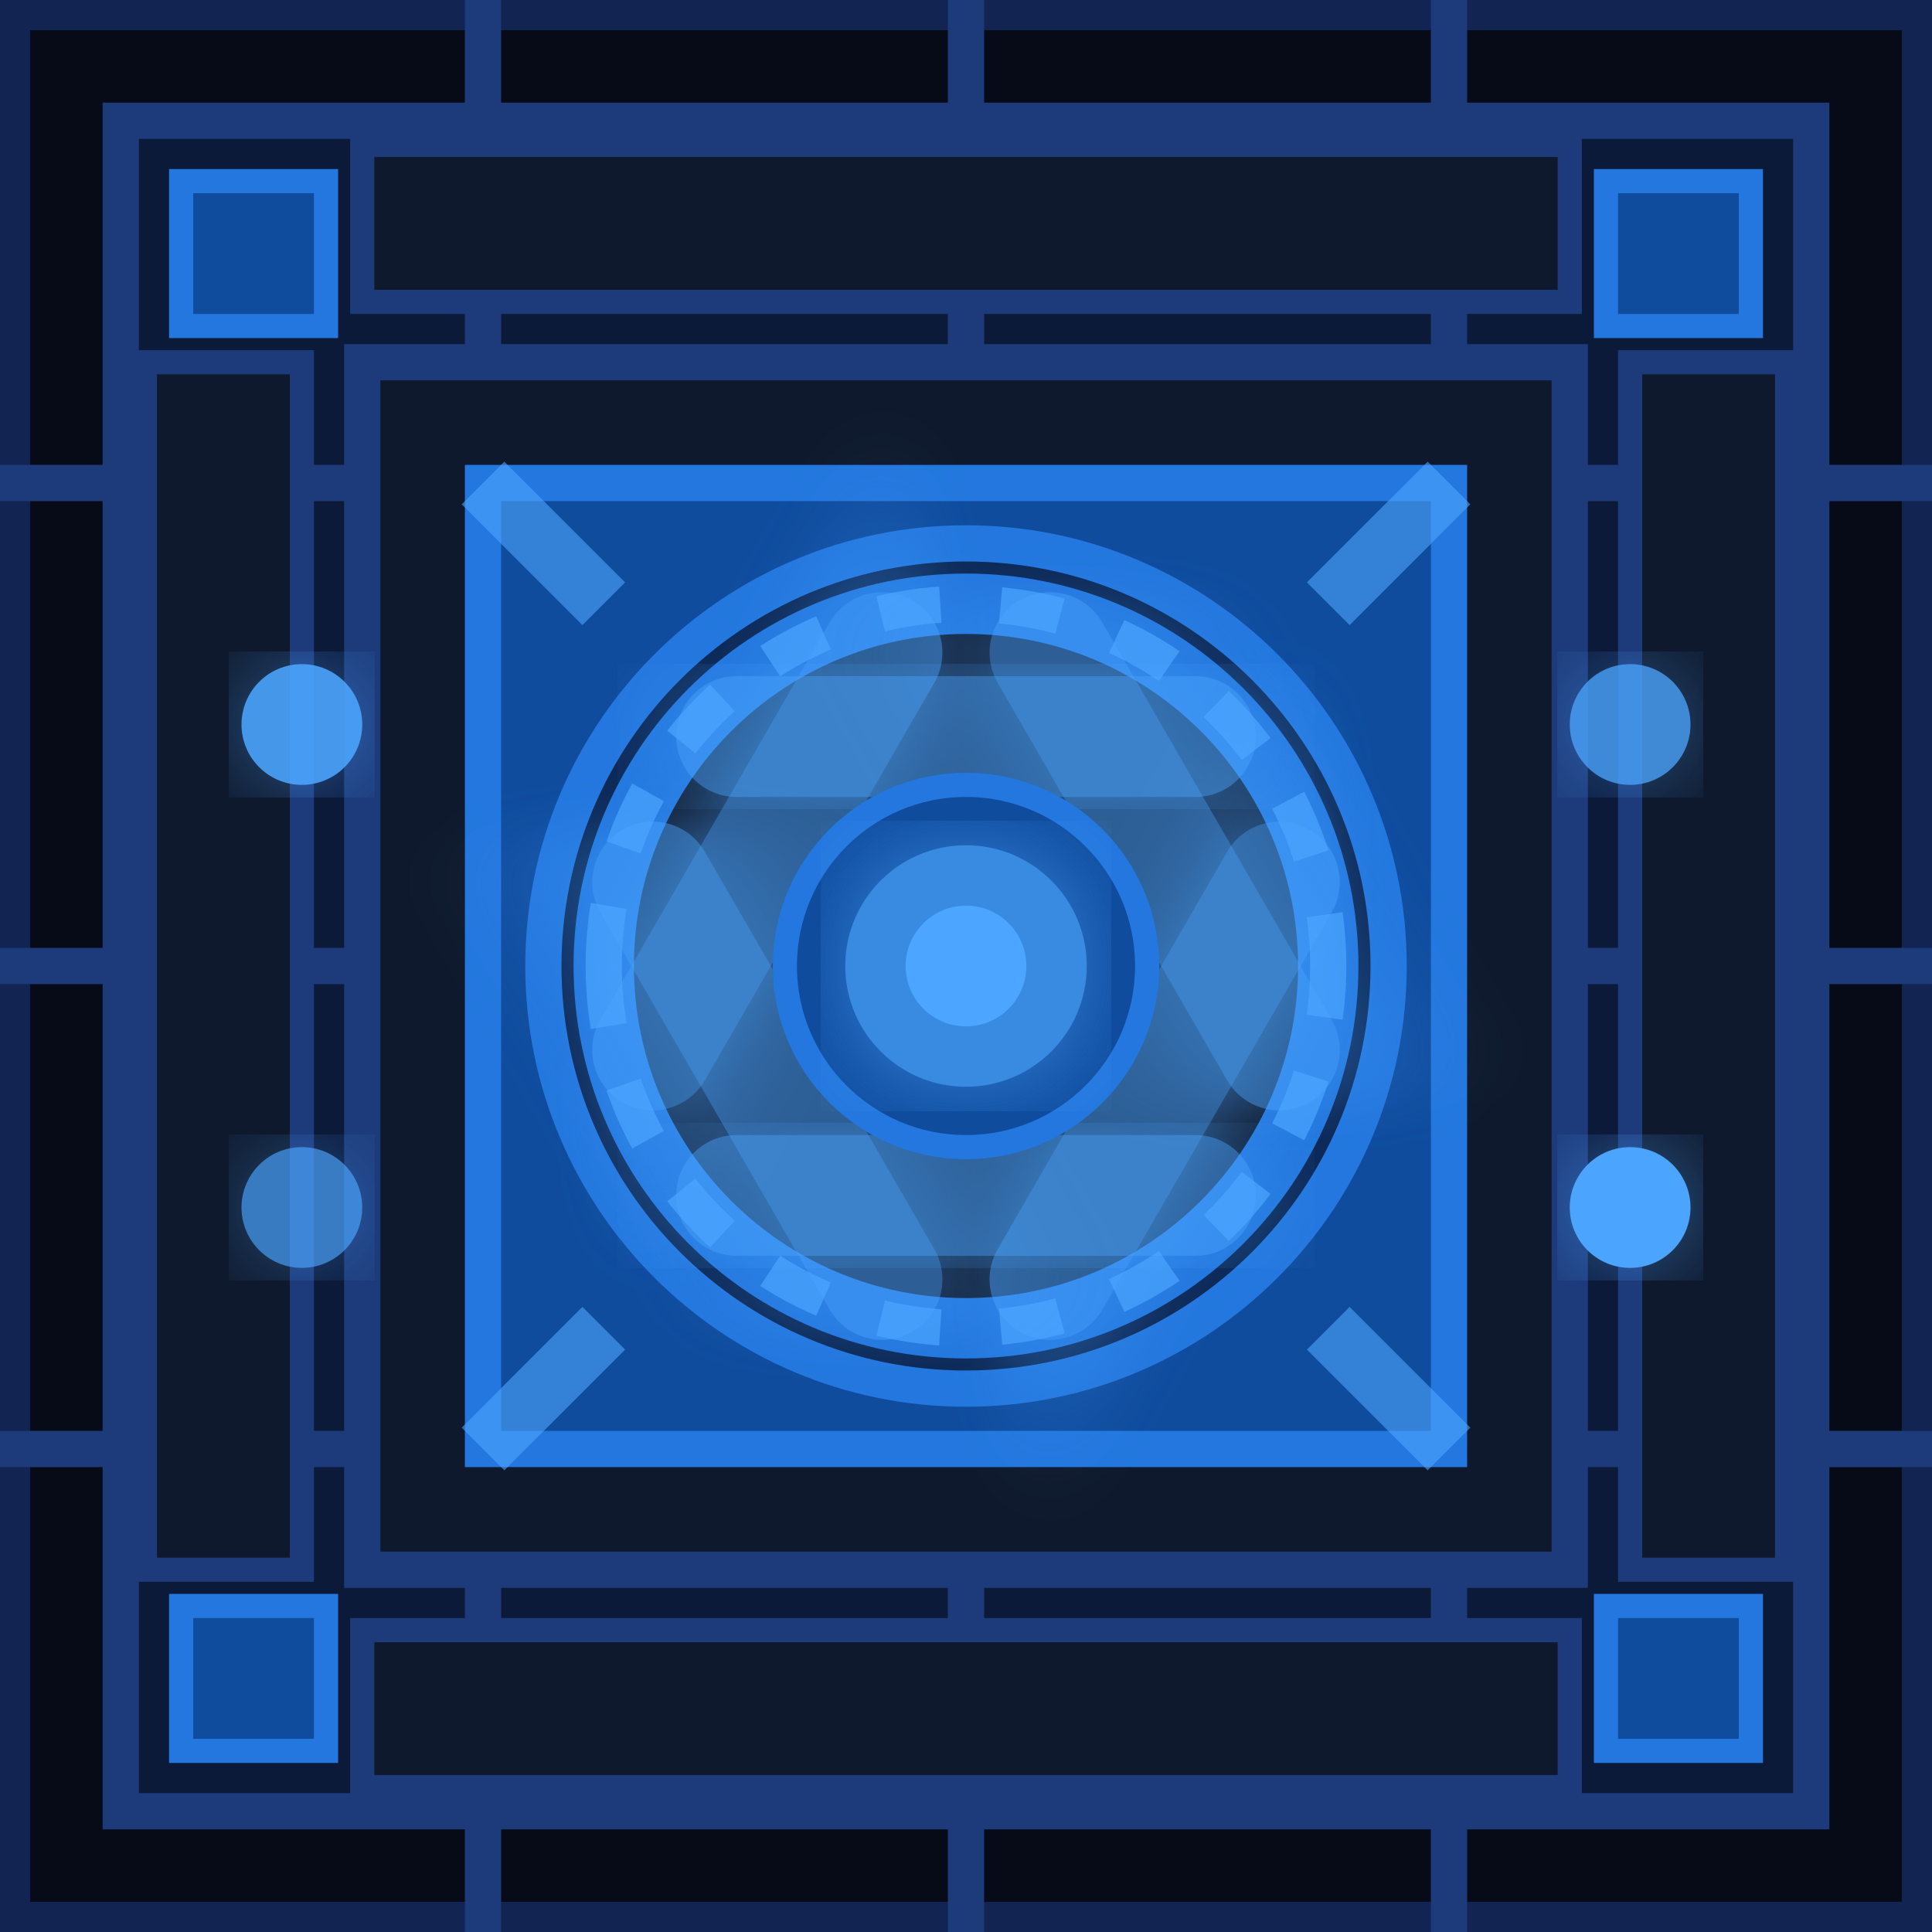
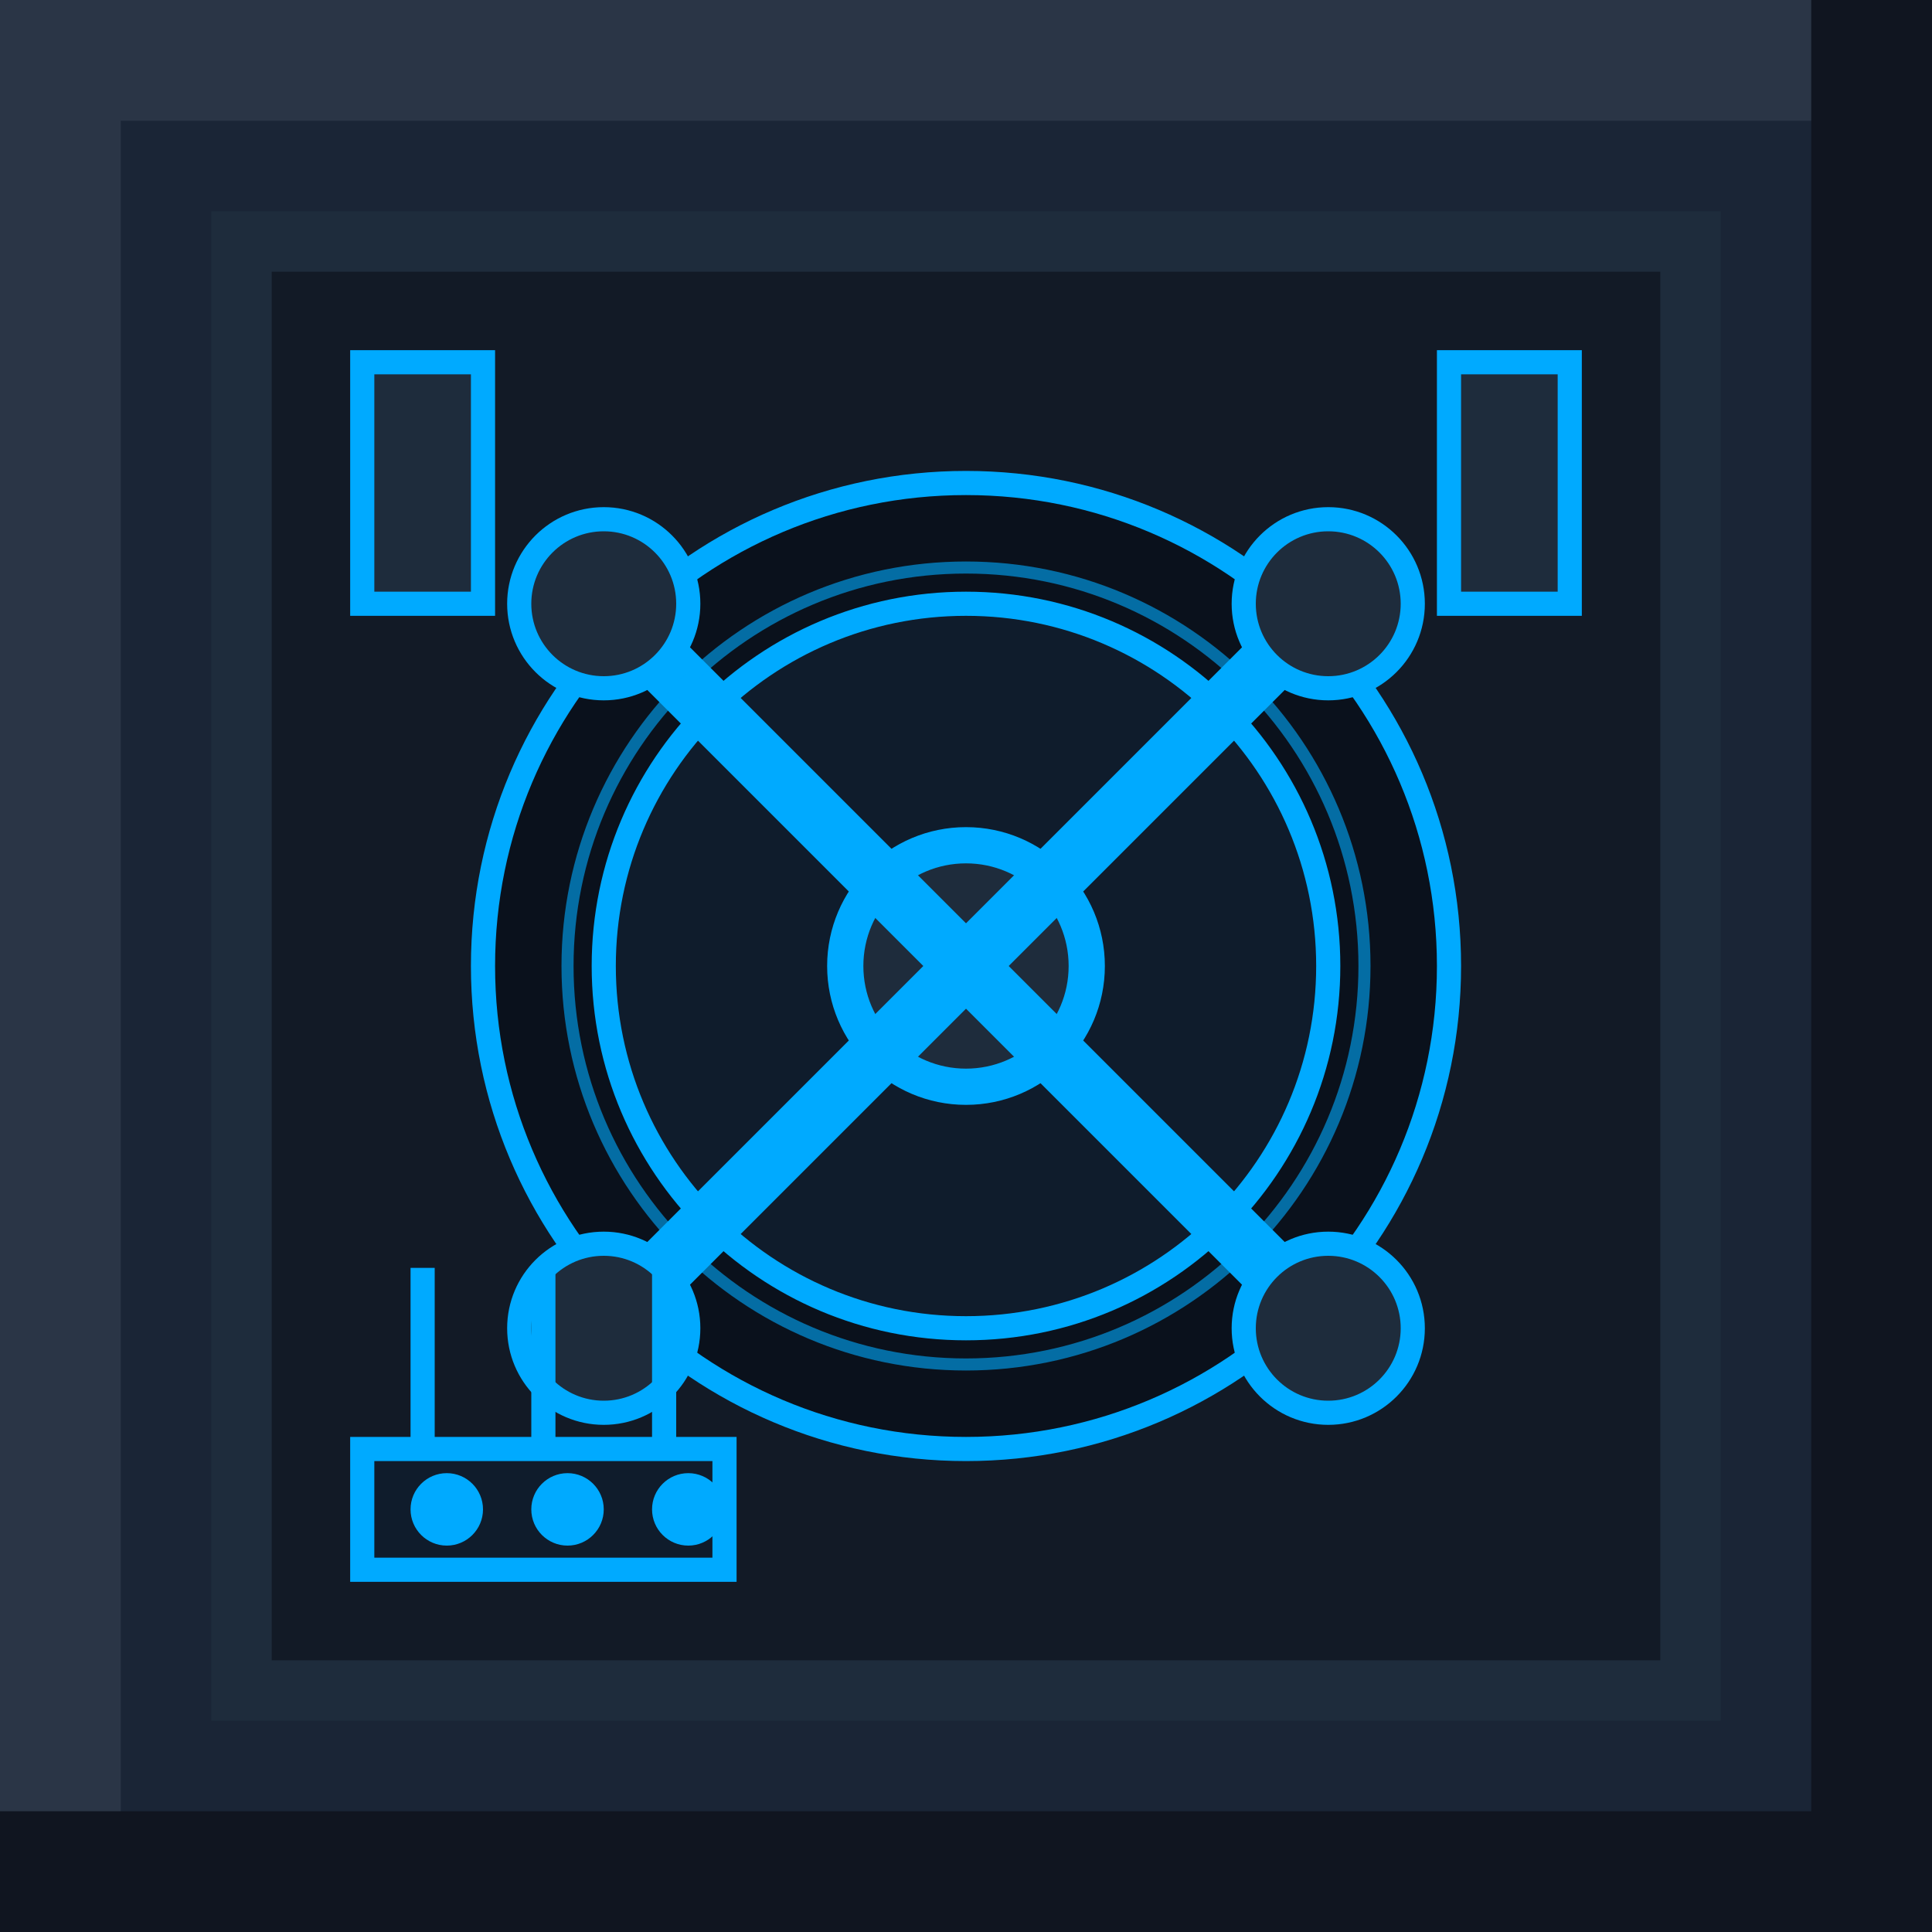
<svg xmlns="http://www.w3.org/2000/svg" width="16" height="16" viewBox="0 0 16 16">
-   <filter id="glow">
-     <feGaussianBlur stdDeviation="0.5" result="blur" />
-     <feComposite in="SourceGraphic" in2="blur" operator="over" />
-   </filter>
-   <rect x="0" y="0" width="16" height="16" fill="#070b18" stroke="#112452" stroke-width="0.5" />
-   <rect x="1" y="1" width="14" height="14" fill="#0c1a3a" stroke="#1d3b7a" stroke-width="0.3" />
-   <path d="M0,4 L16,4 M0,8 L16,8 M0,12 L16,12 M4,0 L4,16 M8,0 L8,16 M12,0 L12,16" stroke="#1d3b7a" stroke-width="0.3" />
-   <rect x="3" y="3" width="10" height="10" fill="#0f192d" stroke="#1d3b7a" stroke-width="0.3" />
-   <rect x="4" y="4" width="8" height="8" fill="#0f4c9e" stroke="#2377de" stroke-width="0.3" />
-   <circle cx="8" cy="8" r="3.5" fill="#0d2957" stroke="#2377de" stroke-width="0.3" />
-   <circle cx="8" cy="8" r="3" fill="#0f192d" stroke="#2377de" stroke-width="0.5" />
-   <g transform="rotate(30, 8, 8)">
-     <rect x="5.6" y="5.6" width="1" height="4.8" rx="0.5" fill="#4ca5ff" opacity="0.5" filter="url(#glow)" />
-     <rect x="9.4" y="5.6" width="1" height="4.8" rx="0.5" fill="#4ca5ff" opacity="0.5" filter="url(#glow)" />
-   </g>
-   <g transform="rotate(150, 8, 8)">
-     <rect x="5.6" y="5.6" width="1" height="4.8" rx="0.5" fill="#4ca5ff" opacity="0.5" filter="url(#glow)" />
-     <rect x="9.4" y="5.6" width="1" height="4.8" rx="0.5" fill="#4ca5ff" opacity="0.5" filter="url(#glow)" />
-   </g>
-   <g transform="rotate(270, 8, 8)">
-     <rect x="5.6" y="5.6" width="1" height="4.8" rx="0.5" fill="#4ca5ff" opacity="0.5" filter="url(#glow)" />
-     <rect x="9.4" y="5.6" width="1" height="4.8" rx="0.5" fill="#4ca5ff" opacity="0.5" filter="url(#glow)" />
-   </g>
-   <circle cx="8" cy="8" r="1.5" fill="#0f4c9e" stroke="#2377de" stroke-width="0.2" />
-   <circle cx="8" cy="8" r="1" fill="#4ca5ff" opacity="0.7" filter="url(#glow)" />
-   <circle cx="8" cy="8" r="0.5" fill="#4ca5ff" />
-   <rect x="1.2" y="3" width="1.3" height="10" fill="#0f192d" stroke="#1d3b7a" stroke-width="0.2" />
-   <rect x="13.5" y="3" width="1.3" height="10" fill="#0f192d" stroke="#1d3b7a" stroke-width="0.2" />
-   <rect x="3" y="1.2" width="10" height="1.3" fill="#0f192d" stroke="#1d3b7a" stroke-width="0.2" />
-   <rect x="3" y="13.5" width="10" height="1.3" fill="#0f192d" stroke="#1d3b7a" stroke-width="0.2" />
-   <rect x="1.5" y="1.5" width="1.2" height="1.2" fill="#0f4c9e" stroke="#2377de" stroke-width="0.2" />
-   <rect x="13.3" y="1.5" width="1.2" height="1.2" fill="#0f4c9e" stroke="#2377de" stroke-width="0.2" />
-   <rect x="1.5" y="13.3" width="1.2" height="1.2" fill="#0f4c9e" stroke="#2377de" stroke-width="0.2" />
-   <rect x="13.3" y="13.3" width="1.2" height="1.2" fill="#0f4c9e" stroke="#2377de" stroke-width="0.2" />
-   <circle cx="2.5" cy="6" r="0.5" fill="#4ca5ff" opacity="0.9" filter="url(#glow)" />
-   <circle cx="2.5" cy="10" r="0.5" fill="#4ca5ff" opacity="0.7" filter="url(#glow)" />
-   <circle cx="13.5" cy="6" r="0.5" fill="#4ca5ff" opacity="0.8" filter="url(#glow)" />
-   <circle cx="13.5" cy="10" r="0.5" fill="#4ca5ff" opacity="1" filter="url(#glow)" />
-   <path d="M4,4 L5,5 M12,4 L11,5 M4,12 L5,11 M12,12 L11,11" stroke="#4ca5ff" stroke-width="0.5" opacity="0.6" />
-   <path d="M8,8 m-3,0 a3,3 0 1,1 6,0" stroke="#4ca5ff" stroke-width="0.3" stroke-dasharray="0.5,0.5" opacity="0.7" fill="none" />
-   <path d="M8,8 m-3,0 a3,3 0 1,0 6,0" stroke="#4ca5ff" stroke-width="0.3" stroke-dasharray="0.5,0.5" opacity="0.7" fill="none" />
+   <rect width="16" height="16" fill="none" />
+   <rect x="0" y="0" width="16" height="16" fill="#1a2536" />
+   <rect x="0" y="0" width="16" height="1" fill="#2a3546" />
+   <rect x="0" y="0" width="1" height="16" fill="#2a3546" />
+   <rect x="0" y="15" width="16" height="1" fill="#101520" />
+   <rect x="15" y="0" width="1" height="16" fill="#101520" />
+   <rect x="2" y="2" width="12" height="12" fill="#121a26" stroke="#1e2c3c" stroke-width="0.5" />
+   <circle cx="8" cy="8" r="4" fill="#0a111c" stroke="#0af" stroke-width="0.2" />
+   <circle cx="8" cy="8" r="3" fill="#0f1c2c" stroke="#0af" stroke-width="0.2" />
+   <circle cx="8" cy="8" r="1" fill="#1e2c3c" stroke="#0af" stroke-width="0.3" />
+   <path d="M8,8 L5,5" stroke="#0af" stroke-width="0.5" />
+   <path d="M8,8 L11,5" stroke="#0af" stroke-width="0.5" />
+   <path d="M8,8 L11,11" stroke="#0af" stroke-width="0.5" />
+   <path d="M8,8 L5,11" stroke="#0af" stroke-width="0.5" />
+   <circle cx="5" cy="5" r="0.7" fill="#1e2c3c" stroke="#0af" stroke-width="0.2" />
+   <circle cx="11" cy="5" r="0.7" fill="#1e2c3c" stroke="#0af" stroke-width="0.2" />
+   <circle cx="11" cy="11" r="0.7" fill="#1e2c3c" stroke="#0af" stroke-width="0.2" />
+   <circle cx="5" cy="11" r="0.7" fill="#1e2c3c" stroke="#0af" stroke-width="0.2" />
+   <circle cx="8" cy="8" r="3.3" fill="none" stroke="#0af" stroke-width="0.1" opacity="0.6" />
+   <rect x="3" y="3" width="1" height="2" fill="#1e2c3c" stroke="#0af" stroke-width="0.2" />
+   <rect x="12" y="3" width="1" height="2" fill="#1e2c3c" stroke="#0af" stroke-width="0.2" />
+   <rect x="3" y="12" width="3" height="1" fill="#0f1c2c" stroke="#0af" stroke-width="0.2" />
+   <circle cx="3.7" cy="12.5" r="0.3" fill="#0af" />
+   <circle cx="4.7" cy="12.5" r="0.3" fill="#0af" />
+   <circle cx="5.7" cy="12.5" r="0.3" fill="#0af" />
+   <path d="M3.5,10.5 L3.5,12" stroke="#0af" stroke-width="0.2" />
+   <path d="M4.5,10.5 L4.5,12" stroke="#0af" stroke-width="0.2" />
+   <path d="M5.5,10.5 L5.5,12" stroke="#0af" stroke-width="0.2" />
</svg>
